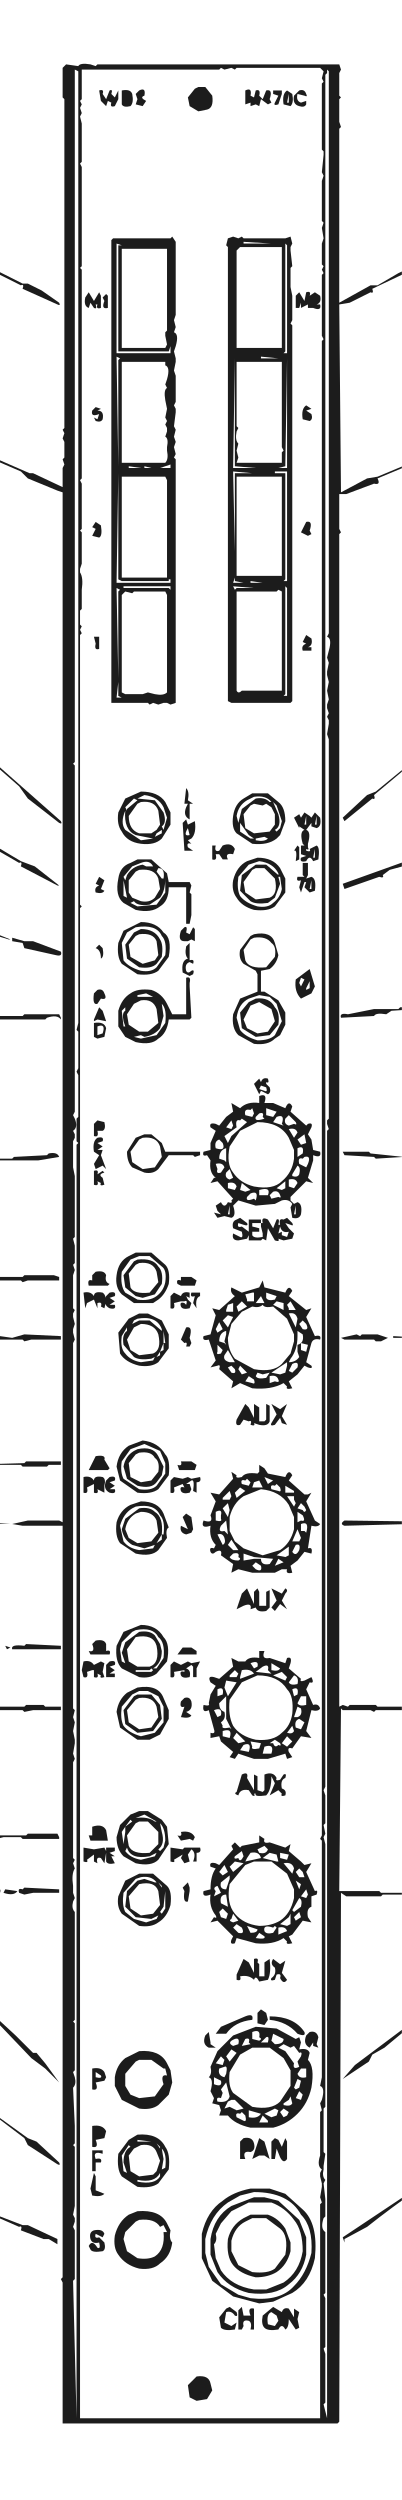
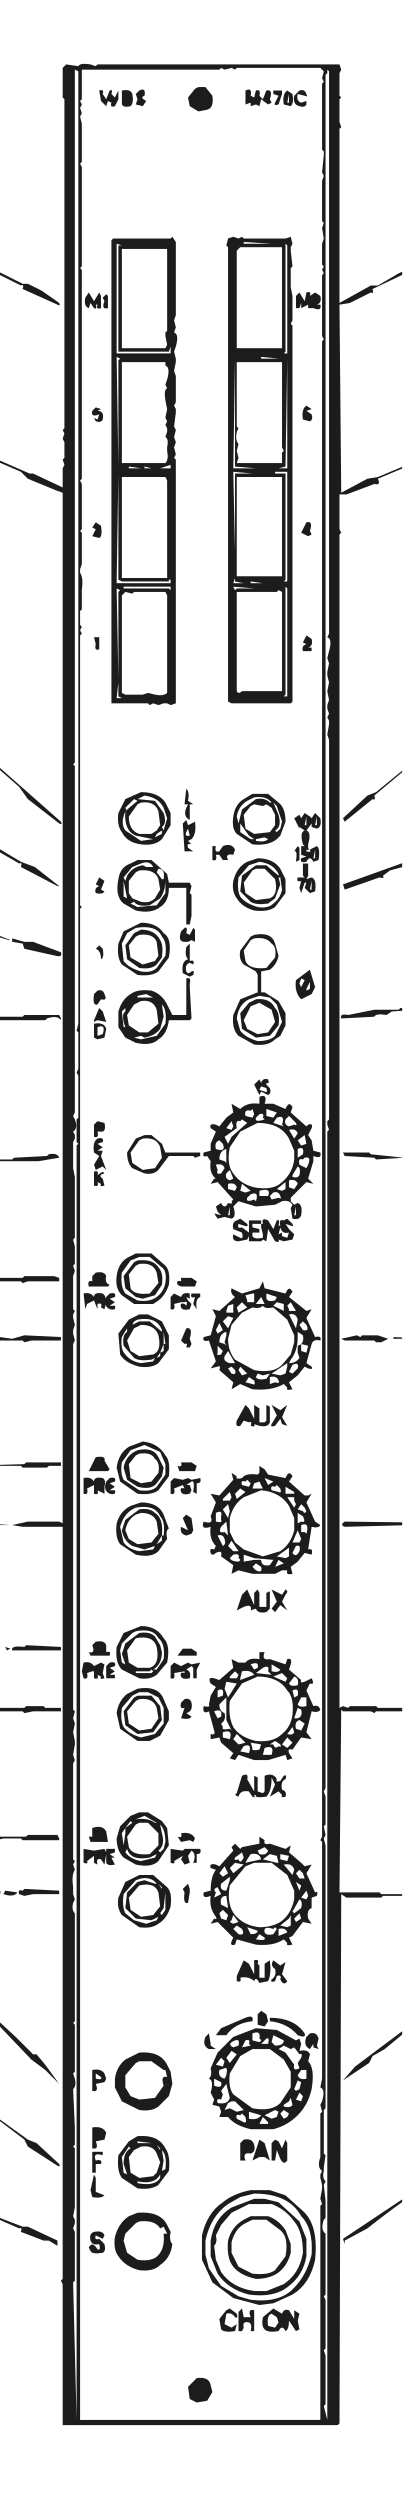
- <svg xmlns="http://www.w3.org/2000/svg" viewBox="0 0 231 1437" data-from="Modules/INPUT-PRE-AMPS/M470C/MECHANICAL/1977 - M470C - 470-04-010 - ADDI ONA EQUIPPED WITH CONTACTS.jpg" data-kind="layout">
+ <svg xmlns="http://www.w3.org/2000/svg" viewBox="0 0 231 1436" data-from="Modules/INPUT-PRE-AMPS/M470C/MECHANICAL/1977 - M470C - 470-04-010 - ADDI ONA EQUIPPED WITH CONTACTS.jpg" data-kind="layout">
  <defs>
    <clipPath id="c">
-       <rect width="231" height="1437" />
+       <rect width="231" height="1436" />
    </clipPath>
  </defs>
  <g clip-path="url(#c)">
-     <g transform="translate(-744 0)" fill="#1c1c1c">
-       <path class="line" d="M782 37L789 38Q790 36 796 37L799 38L800 37L939 37L940 40L939 42L939 44L939 55L940 56L939 57L939 70L940 73L939 74L939 174L957 164L961 164L973 157L1039 126L1038 128L958 166Q959 169 957 168L945 174L939 175L940 283L955 275L961 274L1016 251L1016 252L961 275Q963 279 959 278L943 284L939 284L939 304L940 306L939 307L939 981L941 980L944 981L945 980L960 980L961 981L1019 981L1019 979Q1021 972 1018 971L1019 968L1019 966L1019 878L1019 877L1003 877L1001 877Q994 879 993 876L988 877Q986 875 982 876L980 876L942 877Q939 876 942 874L1019 875L1019 771L1019 770L1000 770L999 768L1001 769L1006 768L1008 769L1009 768L1019 768L1020 770L1020 785L1030 785L1032 786L1035 785L1037 785L1054 786L1055 785L1066 785L1068 786L1070 785L1072 786L1075 785L1076 786L1085 786L1087 785L1087 787L1021 787L1020 788L1020 1063L1019 1065L1020 1067L1019 1071L1020 1076L1019 1078L1020 1079L1020 1088L1019 1090L1006 1090L1005 1089L1002 1090Q1000 1088 996 1089L994 1089L990 1090L989 1089L964 1089L963 1090L943 1090L940 1088L939 1392L938 1393L780 1393L780 1312L779 1310L780 1309L780 877L779 877L757 877L751 876L760 874L778 874L780 875L780 283L777 282L760 275L756 271L587 198L398 198L396 200L396 226L380 226L379 225L378 226L362 226L360 225Q358 228 353 226L351 225L348 226L344 225L340 226L338 225L334 226L331 225L329 226L328 225L230 225L395 224L395 170L320 170L316 169L314 169L309 170L307 169Q305 171 301 170Q299 168 294 169L290 170L288 170L284 169L137 169L132 168L129 169L128 168L116 168L114 168L21 168L21 222L71 222L72 223L172 223L175 224L176 223L189 223L191 224Q192 222 197 223L198 225L144 225L143 224L140 225L116 224L113 225L112 224L42 224L41 223L40 224L22 224L19 223L19 197L20 195L19 190L20 189L20 177L20 175L20 167L21 166L68 166L69 167L154 167L155 168Q156 166 162 167L164 167L168 168L170 168L182 167L183 168L196 168L198 167L199 168L366 168L367 169L368 168L396 168L396 196L398 197L589 197L761 272L763 272L780 280L780 269L781 267L780 264L781 263L781 254L780 252L781 249L780 247L781 246L781 57L780 56L780 39L782 37ZM871 39L870 40L791 40L791 57L790 58L791 60L790 62L791 65L790 67L791 71L791 75L791 93L790 94L791 96L791 98L791 153L790 154L791 155L791 198L791 200L791 275L790 276L791 278L791 304L790 305L791 306L791 322L791 324L790 327L790 329Q792 332 791 339L791 341L791 350L790 351L790 359L791 360L790 362L791 364L790 365L790 425L790 427L790 520L791 521L790 522L790 1390L928 1390L928 1390L928 1371L928 1369L928 1267L929 1266L928 1263L929 1257L929 1255L928 1251L928 1249L929 1247Q926 1245 928 1239L928 1237L928 1214L929 1213L928 1209L929 1207Q931 1200 928 1199L929 1194L929 1192L929 1058L928 1057L929 1055L929 196L930 195L929 193L929 191L929 158L930 157L929 155L930 153L929 152L929 142L929 140L930 137L929 131L930 128L929 127L929 104L930 101L929 99L930 89L930 87L929 86L929 73L929 71L929 48L930 47L929 45L930 41L928 39L880 39L879 40L877 39L873 40L871 39ZM787 40L787 389L787 391L787 438L786 439L787 440L787 637L787 639L786 641L787 643Q789 648 786 650L787 652L787 654L786 656L786 671L787 676L787 711L786 712L787 716L787 718L787 726L786 727L787 730L786 733L786 735L786 752L787 753L786 755L786 757L787 761L786 764L786 766L787 770L786 772L786 951L786 953L786 982L787 983L786 987L787 990L786 995L787 1000L787 1002L786 1008L787 1011L786 1013L786 1068L787 1069L786 1071L787 1074Q785 1077 786 1084L786 1088L787 1091L786 1093Q785 1097 787 1099L787 1161L786 1162L787 1163L787 1172L787 1174L787 1190L786 1191L787 1194Q788 1198 786 1200L787 1222L787 1224L787 1232L786 1233L787 1234L787 1266L787 1268L786 1273L787 1275L787 1277L786 1280L787 1282L787 1310L786 1311L788 1390L788 695L788 693L788 658L789 657L788 656L788 645L788 643L789 642L789 620L789 618L788 616L789 614L789 593L788 592L789 588L789 586L789 41L787 40ZM932 40L932 42L931 43L931 954L931 956L931 1027L930 1029L931 1032L931 1048L930 1049L931 1054L930 1056L931 1060L931 1211L930 1212L930 1237L931 1238L930 1245L930 1247Q929 1251 931 1253L930 1255L931 1264L931 1266L931 1274L930 1275Q928 1281 931 1283L931 1318L930 1319L931 1321L931 1349L930 1350L931 1353L931 1381L930 1382L932 1390L932 650L933 649L932 646L932 644L933 643L933 425L932 422L933 416L933 414L932 412L933 410L932 407L932 405L933 402L932 397L933 392L932 388L932 386L933 381L932 378L933 374Q935 367 932 366L933 364L933 41L932 40ZM940 982L939 1087L962 1087L963 1088L1018 1088L1018 1003L1019 1002L1018 1000L1018 983L960 983L959 984L957 983L941 983L940 982ZM368 58L395 58L396 60L396 72L395 74L396 78L588 78L757 163L760 163L768 167L778 174Q779 176 777 175L757 166Q758 163 756 164L588 80L532 80L531 79L530 80L396 80L396 87L395 88L396 93L395 94L395 101L137 101L142 99L147 100L149 99L152 100L154 99L156 99L163 100L165 100L169 99L170 100L178 100L181 99L185 100L245 100L247 99L248 100L394 100L394 60L380 60L378 60Q373 61 372 59L369 60L368 58ZM541 304L588 304L591 306L779 472Q780 474 778 473L760 459L755 452L591 308L586 305L541 305L541 304ZM699 461L756 495L764 498L778 509L777 509L756 498Q757 495 755 496L698 463L699 461ZM431 490L432 491L446 491L448 491L451 490L455 491L457 491L558 491L561 490L563 491L565 490L567 490L580 491Q581 488 588 490L618 500L679 517L682 519L689 520L692 522L716 528L719 530L730 532L750 540L749 540L664 514L657 513L651 510L600 496L590 492L417 492L430 491L431 490ZM751 539L758 541L760 541L763 541L779 547Q780 550 776 549L758 545L757 542L751 541L751 539ZM758 583L778 583L779 585L779 586Q777 583 771 585L770 586L753 586L751 586L735 586L743 584L757 584L758 583ZM772 663Q777 662 778 665L766 667L741 667L740 668L730 668L729 669L713 669L712 670L702 670L701 671L690 671L690 670L710 669L711 668L724 668L725 667L737 667L738 666L751 666L752 665L771 664L772 663ZM758 733L775 733L778 734L778 736L760 736L757 737L756 736L732 736L733 734L747 734L749 734L757 734L758 733ZM758 767L779 768L779 770L762 770L758 771L757 770L740 770Q739 767 742 768L744 768L751 769L758 767ZM759 840L779 840L779 842L772 842L771 843L757 843L756 842L724 842L758 841L759 840ZM735 875L750 876L735 876L735 875ZM759 945L779 946L779 948L751 948Q750 945 758 946L759 945ZM747 946L750 947L748 948L747 946ZM697 950Q699 951 697 953L697 981L758 981L759 980L769 980L770 981L779 981L779 983L763 983L758 984L757 983L699 983L697 985L697 1050L697 950ZM532 1003L589 1003L602 1017Q601 1019 604 1018L659 1075L659 1076L663 1079Q662 1081 665 1080L668 1085Q671 1084 670 1087L722 1139L722 1140L729 1146L731 1148L733 1150L739 1156Q741 1155 740 1158L753 1170L763 1180L765 1180L770 1186L778 1197L770 1189L762 1183L741 1161L741 1159L734 1154L733 1151Q730 1152 731 1150L680 1097L676 1095L610 1028L610 1026L604 1022L589 1005L558 1005L555 1004L554 1005L538 1005L536 1005Q531 1006 532 1003ZM760 1054L777 1054L778 1056L778 1057L757 1057L756 1056L748 1056L746 1056L742 1057L740 1056L738 1056L735 1057L734 1056L726 1056L723 1057L724 1055L759 1055L760 1054ZM758 1085L778 1086L778 1088L763 1088L758 1089L755 1088Q754 1085 757 1086L758 1085ZM742 1086Q745 1085 744 1088L740 1088L742 1086ZM747 1086L754 1087Q752 1090 746 1088L747 1086ZM408 1099L589 1099L742 1216L760 1229L765 1231L778 1243Q779 1245 777 1244L760 1233L758 1229L588 1100L408 1100L408 1099ZM663 1238L686 1247L744 1274L757 1279L760 1279L777 1287L777 1290L772 1287L769 1287L756 1282Q757 1279 755 1280L682 1248L663 1239L663 1238Z" />
+     <g transform="translate(-744 -0)" fill="#1c1c1c">
+       <path class="line" d="M782 37L789 38Q790 36 796 37L799 38L800 37L939 37L940 40L939 42L939 44L939 55L940 56L939 57L939 70L940 73L939 74L939 174L957 164L961 164L973 157L1039 126L1038 128L958 166Q959 169 957 168L945 174L939 175L940 283L955 275L961 274L1016 251L1016 252L961 275Q963 279 959 278L943 284L939 284L939 304L940 306L939 307L939 981L941 980L944 981L945 980L960 980L961 981L1019 981L1019 979Q1021 972 1018 971L1019 968L1019 966L1019 878L1019 877L1003 877L1001 877Q994 879 993 876L988 877Q986 875 982 876L980 876L942 877Q939 876 942 874L1019 875L1019 771L1019 770L1000 770L999 768L1001 769L1006 768L1008 769L1009 768L1019 768L1020 770L1020 785L1030 785L1032 786L1035 785L1037 785L1054 786L1055 785L1066 785L1068 786L1070 785L1072 786L1075 785L1076 786L1085 786L1087 785L1087 787L1021 787L1020 788L1020 1063L1019 1065L1020 1067L1019 1071L1020 1076L1019 1078L1020 1079L1020 1088L1019 1090L1006 1090L1005 1089L1002 1090Q1000 1088 996 1089L994 1089L990 1090L989 1089L964 1089L963 1090L943 1090L940 1088L939 1392L938 1393L780 1393L780 1312L779 1310L780 1309L780 877L779 877L757 877L751 876L760 874L778 874L780 875L780 283L777 282L760 275L756 271L587 198L398 198L396 200L396 226L380 226L379 225L378 226L362 226L360 225Q358 228 353 226L351 225L348 226L344 225L340 226L338 225L334 226L331 225L329 226L328 225L230 225L395 224L395 170L320 170L316 169L314 169L309 170L307 169Q305 171 301 170Q299 168 294 169L290 170L288 170L284 169L137 169L132 168L129 169L128 168L116 168L114 168L21 168L21 222L71 222L72 223L172 223L175 224L176 223L189 223L191 224Q192 222 197 223L198 225L144 225L143 224L140 225L116 224L113 225L112 224L42 224L41 223L40 224L22 224L19 223L19 197L20 195L19 190L20 189L20 177L20 175L20 167L21 166L68 166L69 167L154 167L155 168Q156 166 162 167L164 167L168 168L170 168L182 167L183 168L196 168L198 167L199 168L366 168L367 169L368 168L396 168L396 196L398 197L589 197L761 272L763 272L780 280L780 269L781 267L780 264L781 263L781 254L780 252L781 249L780 247L781 246L781 57L780 56L780 39L782 37ZM871 39L870 40L791 40L791 57L790 58L791 60L790 62L791 65L790 67L791 71L791 75L791 93L790 94L791 96L791 98L791 153L790 154L791 155L791 198L791 200L791 275L790 276L791 278L791 304L790 305L791 306L791 322L791 324L790 327L790 329Q792 332 791 339L791 341L791 350L790 351L790 359L791 360L790 362L791 364L790 365L790 425L790 427L790 520L791 521L790 522L790 1390L928 1390L928 1390L928 1371L928 1369L928 1267L929 1266L928 1263L929 1257L929 1255L928 1251L928 1249L929 1247Q926 1245 928 1239L928 1237L928 1214L929 1213L928 1209L929 1207Q931 1200 928 1199L929 1194L929 1192L929 1058L928 1057L929 1055L929 196L930 195L929 193L929 191L929 158L930 157L929 155L930 153L929 152L929 142L929 140L930 137L929 131L930 128L929 127L929 104L930 101L929 99L930 89L930 87L929 86L929 73L929 71L929 48L930 47L929 45L930 41L928 39L880 39L879 40L877 39L873 40L871 39ZM787 40L787 389L787 391L787 438L786 439L787 440L787 637L787 639L786 641L787 643Q789 648 786 650L787 652L787 654L786 656L786 671L787 676L787 711L786 712L787 716L787 718L787 726L786 727L787 730L786 733L786 735L786 752L787 753L786 755L786 757L787 761L786 764L786 766L787 770L786 772L786 951L786 953L786 982L787 983L786 987L787 990L786 995L787 1000L787 1002L786 1008L787 1011L786 1013L786 1068L787 1069L786 1071L787 1074Q785 1077 786 1084L786 1088L787 1091L786 1093Q785 1097 787 1099L787 1161L786 1162L787 1163L787 1172L787 1174L787 1190L786 1191L787 1194Q788 1198 786 1200L787 1222L787 1224L787 1232L786 1233L787 1234L787 1266L787 1268L786 1273L787 1275L787 1277L786 1280L787 1282L787 1310L786 1311L788 1390L788 695L788 693L788 658L789 657L788 656L788 645L788 643L789 642L789 620L789 618L788 616L789 614L789 593L788 592L789 588L789 586L789 41L787 40ZM932 40L932 42L931 43L931 954L931 956L931 1027L930 1029L931 1032L931 1048L930 1049L931 1054L930 1056L931 1060L931 1211L930 1212L930 1237L931 1238L930 1245L930 1247Q929 1251 931 1253L930 1255L931 1264L931 1266L931 1274L930 1275Q928 1281 931 1283L931 1318L930 1319L931 1321L931 1349L930 1350L931 1353L931 1381L930 1382L932 1390L932 650L933 649L932 646L932 644L933 643L933 425L932 422L933 416L933 414L932 412L933 410L932 407L932 405L933 402L932 397L933 392L932 388L932 386L933 381L932 378L933 374Q935 367 932 366L933 364L933 41L932 40ZM940 982L939 1087L962 1087L963 1088L1018 1088L1018 1003L1019 1002L1018 1000L1018 983L960 983L959 984L957 983L941 983L940 982ZM368 58L395 58L396 60L396 72L395 74L396 78L588 78L757 163L760 163L768 167L778 174Q779 176 777 175L757 166Q758 163 756 164L588 80L532 80L531 79L530 80L396 80L396 87L395 88L396 93L395 94L395 101L137 101L142 99L147 100L149 99L152 100L154 99L156 99L163 100L165 100L169 99L170 100L178 100L181 99L185 100L245 100L247 99L248 100L394 100L394 60L380 60L378 60Q373 61 372 59L369 60L368 58ZM541 304L588 304L591 306L779 472Q780 474 778 473L760 459L755 452L591 308L586 305L541 305L541 304ZM699 461L756 495L764 498L778 509L777 509L756 498Q757 495 755 496L698 463L699 461ZM431 490L432 491L446 491L448 491L451 490L455 491L457 491L558 491L561 490L563 491L565 490L567 490L580 491Q581 488 588 490L618 500L679 517L682 519L689 520L692 522L716 528L719 530L730 532L750 540L749 540L664 514L657 513L651 510L600 496L590 492L417 492L430 491L431 490ZM751 539L758 541L760 541L763 541L779 547Q780 550 776 549L758 545L757 542L751 541L751 539ZM758 583L778 583L779 585L779 586Q777 583 771 585L770 586L753 586L751 586L735 586L743 584L757 584L758 583ZM772 663Q777 662 778 665L766 667L741 667L740 668L730 668L729 669L713 669L712 670L702 670L701 671L690 671L690 670L710 669L711 668L724 668L725 667L737 667L738 666L751 666L752 665L771 664L772 663ZM758 733L775 733L778 734L778 736L760 736L757 737L756 736L732 736L733 734L747 734L749 734L757 734L758 733ZM758 767L779 768L779 770L762 770L758 771L757 770L740 770Q739 767 742 768L744 768L751 769L758 767ZM759 840L779 840L779 842L772 842L771 843L757 843L756 842L724 842L758 841L759 840ZM735 875L750 876L735 876L735 875ZM759 945L779 946L779 948L751 948Q750 945 758 946L759 945ZM740 946L744 946L744 948L742 948Q739 949 740 946ZM747 946L750 947L748 948L747 946ZM697 950Q699 951 697 953L697 981L758 981L759 980L769 980L770 981L779 981L779 983L763 983L758 984L757 983L699 983L697 985L697 1050L697 950ZM532 1003L589 1003L602 1017Q601 1019 604 1018L659 1075L659 1076L663 1079Q662 1081 665 1080L668 1085Q671 1084 670 1087L722 1139L722 1140L729 1146L731 1148L733 1150L739 1156Q741 1155 740 1158L753 1170L763 1180L765 1180L770 1186L778 1197L770 1189L762 1183L741 1161L741 1159L734 1154L733 1151Q730 1152 731 1150L680 1097L676 1095L610 1028L610 1026L604 1022L589 1005L558 1005L555 1004L554 1005L538 1005L536 1005Q531 1006 532 1003ZM760 1054L777 1054L778 1056L778 1057L757 1057L756 1056L748 1056L746 1056L742 1057L740 1056L738 1056L735 1057L734 1056L726 1056L723 1057L724 1055L759 1055L760 1054ZM758 1085L778 1086L778 1088L763 1088L758 1089L755 1088Q754 1085 757 1086L758 1085ZM742 1086Q745 1085 744 1088L740 1088L742 1086ZM747 1086L754 1087Q752 1090 746 1088L747 1086ZM408 1099L589 1099L742 1216L760 1229L765 1231L778 1243Q779 1245 777 1244L760 1233L758 1229L588 1100L408 1100L408 1099ZM663 1238L686 1247L744 1274L757 1279L760 1279L777 1287L777 1290L772 1287L769 1287L756 1282Q757 1279 755 1280L682 1248L663 1239L663 1238Z" />
      <path class="text" d="M801 52Q804 51 803 54L805 57L807 52Q809 51 808 54L810 56L812 52L812 57L810 61Q807 62 808 59L806 58L805 61L802 58L801 52ZM814 52Q819 51 820 54Q821 59 819 61Q815 62 814 60L814 52ZM824 52Q828 50 827 55Q824 56 828 58L826 61L822 60L823 57L822 54L824 52ZM885 52Q889 50 888 55L890 56L891 52Q894 51 893 55L895 57L897 52Q901 51 899 57L900 59L898 60L894 57L893 61L891 60L888 61L888 59L885 60L885 52ZM901 52L906 52L906 54L904 60Q901 61 902 59L904 55L901 54L901 52ZM909 52L912 54Q913 59 911 61L907 60Q906 54 909 52ZM910 54L909 59L910 59L910 54ZM916 52Q919 51 920 54Q921 56 919 55L915 54Q914 58 917 59L920 58L920 60Q919 62 916 61Q912 60 913 55L916 52ZM882 700L886 703Q887 705 884 704L881 703Q880 706 883 705L887 708L887 701L894 701L894 703L895 703Q894 699 898 701L901 706L903 701Q905 700 904 704L905 704Q904 700 907 701L909 700L912 703Q913 705 911 704L908 703L910 706L913 709L912 712L907 713L904 712Q905 714 902 713L898 706L897 713L895 712L894 713L887 713L887 710L886 712L881 713Q877 713 878 709L882 711Q884 712 883 708L878 706Q877 702 880 701L882 700ZM889 703L889 705L893 706L893 708L889 708L889 710Q890 712 895 711L895 709L894 705L894 703L889 703ZM905 705L904 709L906 708L906 710L909 711L910 708Q906 709 905 705ZM885 807L887 809L890 815L890 807L893 809L893 817L896 817L897 816L897 807L899 808L899 817Q898 820 893 819L890 818Q891 820 888 819Q889 816 887 817L884 816L882 819Q879 820 880 816L885 807ZM900 807L905 810L909 807L906 814L909 819L906 818L905 815L902 819Q899 820 900 818L903 813L900 807ZM886 913L890 922L890 915L892 913L893 915L893 923L897 923L897 915L899 914L899 924L897 926Q892 927 891 924L888 925Q889 921 884 923L880 925L883 916L886 913ZM900 913L906 916L908 913Q910 914 908 916L906 920L909 925L905 922L902 926L900 924L903 920L900 913ZM883 1020Q887 1018 886 1022L890 1029L890 1020L892 1021L892 1029L895 1030L896 1029L896 1020Q901 1018 903 1022Q902 1024 905 1023L907 1020Q909 1019 908 1022Q905 1023 906 1028Q909 1029 908 1032Q905 1033 906 1031L904 1029L899 1032L902 1025L900 1021Q900 1029 897 1032Q890 1033 891 1031L890 1031Q891 1033 889 1032L887 1029Q882 1028 881 1032Q878 1031 880 1030L883 1020ZM884 1126L887 1128L890 1134L890 1126Q893 1125 892 1128L893 1129L893 1136L896 1136L896 1128L899 1126Q900 1134 898 1138L893 1139Q891 1135 890 1138Q887 1135 882 1136Q883 1139 880 1138L880 1135L884 1126ZM901 1126L905 1129L908 1127L906 1134L909 1138Q907 1141 905 1137Q906 1134 903 1135L902 1138Q899 1139 900 1137Q903 1135 902 1131Q899 1129 901 1126ZM797 1222Q803 1221 805 1225L804 1229L799 1230Q801 1235 797 1234L797 1222ZM823 1227Q835 1226 839 1234Q842 1238 841 1247L835 1255Q831 1258 823 1257L814 1251Q811 1247 812 1238L818 1230L823 1227ZM823 1230L823 1231L831 1231L823 1230ZM834 1232L836 1235L836 1234L834 1232ZM818 1233L814 1239L815 1248L817 1249L815 1243Q815 1236 819 1234L818 1233ZM825 1233L821 1235L818 1239L819 1248L824 1251L832 1250L834 1248L836 1242L834 1237Q832 1232 825 1233ZM837 1235L838 1241L837 1247L839 1246Q840 1238 837 1235ZM836 1249Q833 1255 823 1253L823 1254Q833 1256 836 1251L836 1249ZM884 1229Q889 1228 890 1232Q891 1236 888 1237Q883 1236 885 1241L882 1241L882 1231L884 1229ZM893 1229L896 1231L899 1241L896 1239L893 1239L889 1241L893 1229ZM902 1229L904 1230L906 1234L908 1229L909 1231L909 1241Q907 1244 905 1240L903 1235L902 1241L900 1241L900 1231L902 1229ZM797 1236L803 1236L803 1238Q797 1236 799 1241Q803 1240 802 1243L799 1243L799 1248L797 1248L797 1236ZM798 1249L799 1251L799 1259L804 1261Q802 1263 797 1262L796 1258L798 1249ZM876 1326L880 1329Q881 1332 879 1331Q877 1328 874 1329L873 1335L877 1337L880 1335L879 1339Q873 1340 871 1338L870 1332L874 1327L876 1326ZM883 1326L884 1331L888 1331Q886 1326 890 1327L890 1339L888 1339Q889 1335 887 1334Q883 1333 884 1337L883 1339L881 1339L881 1328L883 1326ZM901 1326L906 1329Q907 1326 910 1327L913 1332L913 1327L916 1329L915 1333L916 1338L914 1339L910 1333Q910 1338 908 1339Q906 1335 904 1339Q898 1340 896 1338Q894 1336 895 1331L901 1326ZM900 1329Q897 1330 898 1336L902 1337L904 1334L903 1331L900 1329Z" />
      <path class="tb" d="M858 50L862 50L866 55Q867 62 863 63L858 64L853 61L852 56L856 51L858 50ZM843 136L845 139L845 181L844 184L845 188L844 191Q847 192 845 199L844 202L845 206L845 208L844 213L845 216L845 231L844 233L845 235L845 237L844 245L845 247L844 251L845 254L844 257L845 261L844 263L845 264L845 404L842 405L840 404L838 404L835 405L832 404L830 405L829 404L808 404L808 138L809 137L842 137L843 136ZM811 140L811 203L842 203L842 199L841 202L812 202L812 141L814 141L811 140ZM814 143L814 200L839 200L840 198L839 193L839 191L840 190L840 170L840 168L840 143L814 143ZM811 205L812 268L812 207L813 206L811 205ZM814 208L814 266L839 266Q841 264 840 259L840 257Q841 252 839 251L840 248L840 246L839 244L840 242L839 240L840 235L839 230Q838 224 840 223L839 221L840 218Q842 211 839 210L839 208L814 208ZM842 267L836 269L842 269L842 267ZM818 268L818 269L825 269L818 268ZM827 268L827 269L831 269L827 268ZM812 272L811 335L842 335L842 333L841 333L841 334L814 334L812 333L812 272ZM814 274L814 332L840 332L840 276L839 274L814 274ZM815 337L815 338L841 338L842 339L842 337L815 337ZM811 338L812 390L812 340L813 339L811 338ZM816 340L814 342L814 398L816 399L824 399L826 399L829 398L833 399Q838 400 840 398L840 342L839 340L821 340L820 341L816 340ZM812 392L811 401L814 401L812 400L812 392ZM878 136L881 137L883 136L884 137L908 137L911 136L912 140L911 142L911 144L912 153L911 154L911 165L912 170L912 184L911 186L912 187L912 403L911 404L877 404L875 403L875 142L874 141L875 137L878 136ZM884 139L884 140L900 140L884 139ZM908 140L908 142L908 202L907 203L909 203L909 141L908 140ZM882 142L880 144L880 200L906 200L906 142L882 142ZM894 205L894 206L904 206L894 205ZM879 206L878 269L891 269L879 268L879 206ZM909 206L908 268L904 269L909 269L909 206ZM880 208L880 245L881 246L880 248Q879 253 881 255L880 259L881 263L880 266L906 266L906 260L907 259L906 257L906 238L906 236L906 208L880 208ZM878 271L879 317L879 272L889 272L878 271ZM902 271L902 272L908 272L908 333L907 334L909 334L909 272L909 271L902 271ZM880 274L880 331L906 331L906 274L880 274ZM879 332L878 335L884 335L879 334L879 332ZM888 334L888 335L895 335L888 334ZM878 337L879 339L880 338L890 338L878 337ZM908 337L908 339L908 399L907 400L909 400L909 338L908 337ZM904 339L903 340L880 340L880 397Q881 399 883 397L906 397L906 340L904 339ZM795 168L798 173L801 168L802 170L802 177Q799 178 800 175L799 175Q800 178 798 177L796 174L795 177Q792 176 793 171L795 168ZM916 168L919 173L920 168Q923 167 922 170L925 168L928 170Q929 174 926 175L928 175Q929 179 924 177L921 177L921 175L917 177L917 174L916 177L914 177L914 170L916 168ZM805 169L806 170L806 177Q802 178 804 173L803 171L805 169ZM920 233L923 235L920 236L923 238Q924 241 922 242L918 241Q917 235 920 233ZM799 234L802 235L800 236Q804 236 803 241Q802 243 799 242L798 240L800 241L801 238Q796 240 797 236L799 234ZM799 300L802 302Q803 308 801 309L797 308L799 304L797 303L799 300ZM920 300Q924 299 922 305L923 307L921 308L917 306L920 300ZM920 365L923 367Q924 371 921 372L923 372L923 374L918 374Q917 371 920 370L918 369L920 365ZM798 366L801 366L801 373Q798 374 799 370L798 366ZM1005 418L1005 420L990 431L959 457Q960 460 958 459L942 472L941 470L955 457L960 455L1005 418ZM851 453Q853 455 852 460L855 462L853 462L853 471Q849 469 851 464L852 462L850 462L851 453ZM825 455Q835 455 839 461L842 467L842 474L837 482Q833 486 825 485Q817 484 814 478Q811 474 812 467L816 459L825 455ZM827 457L823 459L833 460L838 467Q840 473 837 475L838 477L840 470L838 464Q835 458 827 457ZM821 459L816 464L817 466L817 465L823 460L821 459ZM825 461L823 462L818 469Q818 477 824 479L831 479L834 477L836 474L835 466Q833 460 825 461ZM816 466Q813 473 816 477L825 483L832 482L822 480Q815 477 816 466ZM837 477L834 479L833 481L837 479L837 477ZM889 456L898 456L904 461Q908 464 908 472L905 480L903 482Q898 486 889 485L880 479Q877 476 878 469Q879 462 884 459L889 456ZM890 458L886 460Q881 463 880 469L881 473L883 465L891 459Q896 458 899 461L900 461Q897 457 890 458ZM901 461L904 468Q906 475 902 477L903 478L905 476L906 472L903 463L901 461ZM890 462L888 463L884 468L885 476L890 479L899 478L902 474L902 468L900 464L897 462L895 463L890 462ZM882 473L882 478L888 482L890 482L887 480L882 473ZM896 481L891 482L891 483Q896 484 898 482L896 481ZM919 467L922 469L923 470L925 467L928 470Q929 475 926 476L923 475L923 473L920 477Q923 478 921 485L921 487Q922 489 920 488L920 489Q923 490 922 488L926 486Q928 487 927 494L924 495Q922 491 920 495Q916 496 917 493L920 492L917 491L917 486L919 486L918 485Q916 478 919 477L916 475L916 476L913 470L916 468L917 470L919 467ZM920 469L919 474L920 474L920 469ZM926 469L925 474L926 474L926 469ZM925 488L924 493L925 493L925 488ZM851 471L852 474L856 472Q857 479 854 482L852 483L854 485Q851 484 852 487L855 489L850 489L849 473L851 471ZM852 476Q849 481 853 480L852 476ZM1008 484L1009 485L979 497L968 500L964 503Q965 505 962 504L942 511L941 508L1008 484ZM866 486L868 486Q867 490 870 489L872 486Q877 484 879 488L878 491Q873 490 875 494L872 494L870 491L868 491Q869 495 866 494L866 486ZM915 486L916 487L916 494L914 495Q915 488 913 489L915 486ZM892 493Q901 493 905 499L908 505L908 513L902 521Q898 524 890 523Q883 521 880 516Q877 512 878 506Q880 498 886 495L892 493ZM893 495L887 497L881 504Q880 511 882 515Q885 519 892 521Q898 522 901 519Q905 516 906 511L905 504L904 504L905 508L902 516L898 519Q891 520 888 518L882 512L883 503L891 497L897 497L904 503L904 502Q901 496 893 495ZM891 499L889 500L884 507L885 513L891 517L899 516Q904 514 902 505L896 499L891 499ZM823 494L831 494L840 502L841 507L853 507L854 509L853 513L854 514L854 524L854 526L853 531L851 531L851 510L841 510Q841 518 836 521Q831 525 822 523L815 519Q810 515 812 505Q813 498 819 496L823 494ZM825 496L820 498L815 504L816 506L817 503Q820 498 826 497L828 498L832 498Q830 494 825 496ZM835 499L834 501L837 505L838 505Q839 499 835 499ZM824 500L822 501L818 506L818 513L820 516L825 518Q830 519 833 516L836 511L835 505Q833 499 824 500ZM839 505Q839 512 836 516L830 520Q823 521 821 518L819 519L823 521L834 520L839 513L839 505ZM815 506L815 515L817 516L815 506ZM918 496L921 496L921 503L920 505L923 504Q926 505 925 512L922 513L919 510L920 507L919 507L917 513L916 510L917 506Q914 507 915 504L919 504L918 503L918 496ZM923 506L922 511L923 511L923 506ZM801 504L804 506L802 511L804 512Q803 514 799 513Q798 510 801 509L799 508L801 504ZM825 530Q834 530 838 536Q843 539 841 550L835 558Q831 561 823 560L814 554Q811 550 812 542L815 535L825 530ZM822 533L817 536L814 542L815 552Q818 556 825 558Q831 559 834 556L839 549Q840 541 837 538Q834 531 822 533ZM850 533Q852 532 851 536L853 537L855 533L856 534L856 541L854 540L852 541L850 541Q846 541 848 535L850 533ZM825 534Q833 534 836 540Q838 543 837 550L834 554Q831 557 824 556L817 551L816 543L821 536L825 534ZM824 537L822 538L818 543L819 550L826 554L833 552L835 549L834 541Q832 536 824 537ZM890 537Q900 535 902 542L904 549Q903 554 899 557L894 558L894 570L896 570L904 575L908 582L908 589L905 595L902 597Q898 601 890 600L881 595Q877 591 878 583L882 574L892 570L892 560L891 558L884 554Q881 551 882 546L888 538L890 537ZM890 539L888 540L884 546L885 552Q887 557 897 556L902 550Q903 544 900 542Q897 538 890 539ZM893 572L887 574Q881 577 880 585L882 592Q885 596 892 598Q899 598 902 595L906 587L903 577L899 573L893 572ZM853 542L853 552Q856 551 855 554L853 553Q850 554 851 558Q852 560 854 558Q856 557 855 560L853 561L849 559Q848 552 852 551Q850 549 851 544L853 542ZM801 543L803 545Q804 550 802 551Q802 546 799 545L801 543ZM922 557L925 567L923 571L917 574Q913 570 914 563L922 557ZM917 562L916 565L917 567L919 563L917 562ZM922 564L920 568L920 569L922 568L922 564ZM851 562Q854 561 853 565L853 567L854 585L853 586L841 586Q840 594 835 597Q831 601 822 599L816 596L812 590L812 581Q814 574 819 571Q823 568 831 569Q837 571 840 577L843 583L851 583L851 562ZM828 571L823 572L823 573L832 573L828 571ZM825 575L821 577L817 583L818 589L824 593L829 593L835 588L834 580Q832 574 825 575ZM837 577L838 584L836 591Q833 595 827 596L825 595L821 596L825 597L834 595L839 588Q840 580 837 577ZM816 579L814 581L815 590L816 590L815 587Q814 582 816 581L816 579ZM800 569Q803 568 804 571Q806 575 802 574L800 577Q797 578 798 571L800 569ZM891 574Q899 573 902 579Q905 582 904 589L899 595L891 596L883 591L882 582L887 576L891 574ZM893 576L888 578L884 586L886 591L892 594L898 593L902 587L900 580L893 576ZM1014 574L1019 575L1007 577L998 577L991 579L985 579L984 580L969 581L966 583Q960 582 959 584L940 585Q939 582 944 583L959 580L973 580L974 579L990 578L991 577L1006 576L1014 574ZM801 579L803 581L805 587L800 586L798 587L798 586L801 579ZM798 588Q804 587 805 591L804 596L800 597L798 596L798 588ZM800 590L800 595L803 594Q805 588 800 590ZM893 620L894 622Q895 619 898 620Q899 623 897 622L897 623L899 625Q900 628 898 629L894 627L893 629L890 623L893 620ZM894 624L893 626L896 627Q898 628 897 625L894 624ZM893 630Q898 628 896 634L901 634L908 637Q910 632 912 636L911 639L920 647L921 646Q924 645 923 648L921 652L923 655L924 661L928 662Q929 666 924 664L924 667L921 677L924 680L920 679L911 688L911 690L913 692L915 691Q918 692 917 698Q916 701 912 700L911 694L912 692Q910 689 906 690L902 692L891 693L881 690L878 693Q880 699 877 700L873 699L869 700L867 697L871 698L869 696L868 693L871 691Q873 695 875 691Q878 692 877 690L878 689L869 679L865 680L867 677L868 677Q864 674 865 667L863 664Q860 665 861 662L865 661L865 657L868 650L865 648Q864 645 868 646L870 647L874 642L878 639L877 634L882 637Q886 633 893 634L893 630ZM889 637L888 638Q884 637 885 641L889 642L890 640L889 637ZM897 637L897 641L901 642L903 639L897 637ZM893 640L891 642Q890 645 896 643L895 642Q896 639 893 640ZM910 641L908 643Q907 646 910 647L913 646Q915 647 914 645L910 641ZM903 642L901 645L907 647L906 646Q908 640 903 642ZM883 643L882 644Q879 643 880 648L873 653L875 657L877 653L886 645L883 643ZM877 644L874 648L877 649L878 647L877 644ZM892 645L882 650L876 659Q874 669 878 674Q882 680 890 682Q901 684 906 679Q912 674 913 666L913 661L910 654Q905 645 892 645ZM910 649L913 654L915 651Q914 648 910 649ZM919 652L915 655L917 658L920 657L919 652ZM870 655Q867 656 868 660Q874 662 872 657L870 655ZM874 660Q870 661 870 666L873 667L874 668L874 660ZM915 660L915 665L918 663Q919 658 915 660ZM919 665L918 666Q915 665 916 669L920 671L921 669Q923 664 919 665ZM868 669L869 672Q868 675 871 674L873 671Q872 668 868 669ZM915 670L912 675L912 676Q915 677 916 675Q917 671 915 670ZM876 672L874 674Q873 677 876 678L878 677L876 672ZM910 678L910 682L913 683L915 680Q914 677 910 678ZM908 679L903 683L906 684L908 683L908 679ZM875 680L875 683L879 684L880 682Q879 679 875 680ZM883 680L882 684L885 685L888 684L883 680ZM893 684L893 686L893 687L898 687Q900 682 893 684ZM901 685L899 687L900 689L904 688Q906 689 905 687Q904 684 901 685ZM888 686L886 688Q885 691 890 689L891 690Q893 684 888 686ZM876 693L875 698L876 698L876 693ZM914 693L913 698L914 698L914 693ZM800 644L804 645Q805 649 803 650L800 650Q801 654 798 653L798 646L800 644ZM827 652L831 652L837 657L839 662L859 662L859 664L856 665L855 664L841 664L835 672Q832 675 827 674L820 671Q817 668 817 662L822 654L827 652ZM826 654L824 655L819 662L820 668L826 672L833 671L837 665L836 659Q834 653 826 654ZM800 654Q804 653 803 656L800 657L803 659L800 661L803 661L802 664L805 672L803 670L799 672L798 669L801 664L798 662Q797 656 800 654ZM941 662L956 662L957 663L976 665L960 666L959 665L942 664L941 662ZM798 673Q801 672 800 675L803 673L804 674Q800 675 803 677L804 681Q801 682 802 680L800 679Q801 682 798 681L798 673ZM822 720L831 720L839 727Q842 730 841 738Q839 744 835 747L832 749L821 749L814 744Q810 740 811 733Q812 725 818 722L822 720ZM824 722L819 724L814 731Q813 739 816 743L823 747Q830 748 834 745Q838 742 839 737Q840 730 837 728L830 722L824 722ZM823 724Q832 723 835 728Q838 731 837 738L833 744L826 746L822 745L816 740L815 733L821 725L823 724ZM824 726L822 727L818 732L819 740Q821 744 830 743L835 737L834 731Q832 725 824 726ZM799 731Q804 730 805 733Q804 737 807 738L806 739L795 739Q794 735 797 736L797 733L799 731ZM848 734L854 734L857 736L856 739L848 739L846 738Q845 735 848 736L848 734ZM895 736L896 740L908 743Q910 738 912 742L910 745L920 753L923 752L920 757L925 768Q929 767 928 770Q924 769 923 772L920 783L923 785Q924 787 921 786L919 785L915 790L910 794L912 798Q908 799 909 797L907 795Q900 799 889 798L882 795L877 798L878 794L870 787Q871 784 869 785L865 786L868 782L864 770Q860 771 861 768L865 767L868 756L866 752L870 753L879 745Q876 743 877 740L883 743L893 740L895 736ZM889 743L885 744L886 747L886 748L890 748L890 743L889 743ZM897 743L897 746Q898 748 902 747L903 745L897 743ZM894 745L891 749L896 749L894 745ZM883 748L880 751L881 754L886 751L883 748ZM903 748L901 750L907 753L907 749L903 748ZM911 748L909 750L910 752L910 753L914 753L911 748ZM878 749L875 750L874 753L874 754L878 754L878 749ZM895 750Q893 752 889 751L883 754L877 761L875 769Q875 776 879 781L890 787Q901 789 906 784L911 778L913 771L913 767L909 758L901 751Q896 752 895 750ZM910 755L914 763L915 758Q914 754 910 755ZM875 756L872 759L875 763L878 757L875 756ZM918 759L916 761L918 764Q922 765 920 761L918 759ZM870 760L868 764L869 766L872 764L870 760ZM915 763L915 768Q915 776 911 781L910 783Q914 783 916 780L915 777L915 773Q919 772 918 767L915 765L915 763ZM874 765Q870 766 870 771L873 772L874 773L873 771L874 767L874 765ZM917 772L917 776L920 777L921 773L917 772ZM869 773L869 777Q868 779 871 778L872 776L869 773ZM875 776L873 779Q872 782 876 783L879 783L875 776ZM909 783L900 789L905 790L908 789L909 785L909 783ZM912 784L910 788L912 789L915 786Q916 782 912 784ZM877 785L875 786L877 789Q880 790 879 787L877 785ZM882 785L881 787L883 790L886 789L882 785ZM892 789L891 791Q892 793 897 792L899 789L895 790L892 789ZM887 791L885 794L889 795Q891 796 890 793L887 791ZM899 791L899 795L902 794Q905 795 904 793Q903 790 899 791ZM792 743Q796 742 798 745Q798 742 803 743Q806 745 804 752L802 751Q803 748 800 749L800 752L798 747L794 749L793 752L792 743ZM807 743Q811 742 810 745L807 746L810 748L807 750L810 750Q811 753 807 752Q803 750 805 745L807 743ZM844 743L848 745Q849 742 853 743L853 746L851 745L852 747L854 749L853 752Q849 753 848 751Q847 748 850 749L851 750Q852 747 850 748L848 748L844 749Q845 753 842 752L842 745L844 743ZM854 743L859 743L859 745Q856 746 857 752L855 749L856 745Q853 746 854 743ZM824 755L829 755L837 759L841 767L841 775L835 783Q831 786 824 785Q816 783 813 778L812 766L818 758L824 755ZM823 758L821 759L820 761L824 759L830 759L837 765L837 764Q834 756 823 758ZM825 761L821 763L817 770L819 776L824 779L832 778Q837 776 835 767Q833 761 825 761ZM817 763L814 768Q813 775 816 778Q819 782 825 783L832 782L833 780L831 781Q824 782 821 780L815 773Q814 767 817 765L817 763ZM838 765L838 772L839 772L838 765ZM838 772L836 777L838 776L838 772ZM836 777L834 780L836 779L836 777ZM851 763Q855 762 853 769L854 772L853 774L851 774Q852 771 850 772L848 770L851 763ZM949 767L951 768L952 767L961 767L967 769L963 771L960 771L959 770L942 770L940 769L949 767ZM970 768L988 769L970 769L970 768ZM826 828Q835 829 839 836Q842 839 841 848L835 856Q831 859 823 858L813 851L811 843Q812 835 818 831L826 828ZM827 830L819 833L814 840Q813 846 815 850L824 856Q831 857 834 854L839 847L839 841L836 834L827 830ZM823 833Q832 831 835 837L838 843L837 848L834 852Q831 856 823 854L817 850L815 843Q816 837 821 834L823 833ZM824 835L822 836L818 841L819 849L825 852L831 851L835 846Q836 840 833 838Q831 834 824 835ZM799 837Q805 836 804 839L807 844L806 845L795 845L799 837ZM848 840L854 840L857 842L856 845L847 845L846 842Q849 843 848 840ZM893 842L896 844L898 847L908 849Q910 844 912 848L910 851L919 859L921 859L923 858L920 863L925 874L928 876Q927 878 923 877L921 890Q924 889 923 893L919 892L915 897L911 900L912 904Q908 905 909 902L906 902L902 904L889 904L881 902L877 904L878 899L871 894Q872 890 868 892Q866 894 865 892Q864 889 867 890L868 888Q864 884 865 877Q859 879 861 874Q867 876 865 871L868 863L865 858L870 859L878 850L877 846L880 848Q879 850 883 849Q885 846 892 847L893 846L893 842ZM896 849L898 853L901 851L896 849ZM886 850L885 851Q882 850 883 853L887 854L888 852L886 850ZM893 851L890 852L889 855L895 855L893 851ZM903 853L902 854Q899 853 900 856L904 857Q906 858 905 855L903 853ZM908 854L908 858L913 858L913 857L908 854ZM882 855L879 858L880 861L885 857L882 855ZM894 856L884 860Q878 864 876 872L876 880L879 886L884 890L895 894L905 891Q911 887 913 879L913 872L910 865Q905 857 894 856ZM876 857L872 861L872 862L876 862L877 860L876 857ZM909 860L913 866L914 864L913 862L913 860L909 860ZM875 864L872 867L875 872L876 868L875 864ZM917 864L915 867L918 868Q919 870 920 868L919 866L917 864ZM868 869L868 874Q872 875 871 873L871 871Q872 867 868 869ZM915 869L915 875L917 874Q920 875 918 871L915 869ZM874 874L871 877Q869 881 873 880L875 882L874 874ZM917 876L917 880L919 880L920 881Q922 874 917 876ZM915 879L912 886L916 886L917 884L915 879ZM869 882L872 888Q874 887 873 884Q872 881 869 882ZM877 885L875 888L878 891L881 891L877 885ZM914 888L912 892Q914 895 916 891Q917 887 914 888ZM910 889L903 894L908 895L910 894L910 889ZM878 893L876 895Q877 897 881 897Q883 896 881 895Q882 892 878 893ZM884 893L884 897L890 896L894 896Q894 900 899 899L901 896L890 895L884 893ZM904 896L902 900L907 898L904 896ZM891 898L889 900L891 902Q895 904 894 900L891 898ZM792 849Q796 848 798 851Q798 848 803 849Q805 850 804 854L804 856L804 858L800 856Q801 859 798 858L798 853L794 855Q795 859 792 858L792 849ZM807 849Q811 848 810 851L807 852L810 854L807 856L810 856Q811 859 807 858Q803 856 805 851L807 849ZM844 849L849 850L852 849L854 850L859 849Q860 852 857 852L857 858L855 857Q856 850 854 851L851 853L853 853L854 856L853 858Q849 859 848 857Q847 854 850 855L849 853L844 855Q845 859 842 858L842 851L844 849ZM825 863Q835 863 838 870L841 878Q839 879 840 884L835 891Q831 895 822 893L813 887Q810 883 811 875Q813 868 819 865L825 863ZM822 866L820 867Q815 870 813 877L815 886Q818 890 824 891L832 890L833 888L827 890L820 888Q815 885 814 879L816 873L824 867Q830 866 833 869Q838 872 837 882L838 882Q839 874 836 871Q833 864 822 866ZM825 869L822 870Q817 873 816 879L818 884L823 887L831 886L835 881L834 874Q832 869 825 869ZM837 882L834 887L837 885L837 882ZM851 870L854 872L855 879L854 881L851 882Q847 881 848 877L852 879L849 872L851 870ZM825 934Q834 934 838 941Q842 945 840 955L834 962Q830 965 824 964L814 959Q810 955 811 946L815 938L825 934ZM822 937L820 938L814 944L813 948L814 955L816 956L814 950L816 944L824 938Q830 937 833 940L836 945L837 949Q837 956 832 959L834 959L838 953Q839 944 835 941Q832 935 822 937ZM822 941L817 948L818 955L823 958L830 958Q836 956 834 946Q832 939 822 941ZM831 959L830 960L822 960L822 961L831 961L832 960L831 959ZM799 943Q804 942 805 945L805 949Q808 948 807 951L796 951L795 949Q799 950 797 945L799 943ZM849 947L854 947L857 949L857 951L846 951L849 947ZM893 949L896 949Q894 954 899 953L908 956L909 953Q912 952 911 956L910 959L917 965Q916 967 919 966L923 964Q925 968 922 967L920 971L924 980Q927 979 928 982Q927 984 923 983L920 995L923 999L917 998L912 1005Q909 1004 910 1007L912 1010L909 1011L908 1008L898 1011L890 1011L881 1008L879 1011L876 1010L878 1007L871 1001L870 998L865 999L865 996Q868 997 867 994L864 983Q860 985 861 980Q865 981 864 979L865 974L868 969L865 967Q863 963 867 964L870 965L878 958L877 953L881 955L885 955Q887 952 893 953L893 949ZM888 956L890 959L892 958Q893 954 888 956ZM900 956L900 960Q904 961 905 959L900 956ZM895 958L891 961L900 962L898 960Q899 956 895 958ZM879 960L876 963L876 964L880 964L881 962L879 960ZM883 960L882 964L882 965L890 962Q888 959 883 960ZM906 961L901 963L908 966L909 964L906 961ZM892 963L883 967L876 977Q875 986 878 992Q882 998 891 1000Q901 1001 906 996Q911 992 912 985Q913 975 909 971Q904 963 892 963ZM913 963L910 967Q911 969 915 968Q916 964 913 963ZM874 966L873 970L875 975L880 967L874 966ZM869 971L869 974L869 975L872 974Q873 969 869 971ZM912 971L913 975L915 974Q916 969 912 971ZM874 975L870 979Q870 983 873 984Q874 988 871 990L872 992Q871 994 876 993L877 994L874 988L874 975ZM917 975L915 979Q916 981 920 980L920 975L917 975ZM915 981L913 987L915 987Q918 986 917 982L915 981ZM867 983L869 987L871 986Q872 981 867 983ZM916 988Q913 989 914 993L917 994L919 990L916 988ZM912 992L909 996Q912 997 913 995L912 992ZM872 995L872 998L876 999Q878 993 872 995ZM880 996L878 999L881 1002L885 1001L880 996ZM909 998L906 1002L909 1004L912 1001L909 998ZM902 1000L899 1002L901 1002Q902 1005 904 1003Q906 1004 905 1002L902 1000ZM888 1001L889 1004Q888 1006 893 1005L894 1002L888 1001ZM884 1003L882 1006L887 1007Q889 1001 884 1003ZM896 1004L895 1008L900 1008Q902 1002 896 1004ZM792 955Q796 954 798 957L802 955L804 956L803 961L804 964Q801 965 802 963L800 962Q801 965 798 964L798 960L797 960L794 961Q795 965 792 964L791 960L792 955ZM807 955Q811 954 810 957L807 958L810 960L807 962L810 962L810 964L805 964L805 957L807 955ZM844 955L848 957L852 955L854 956L859 955L857 959L857 964L855 964L855 958L854 957L851 959Q854 960 853 964Q849 965 848 963Q847 960 850 961L850 960L844 961Q845 965 842 964L842 957L844 955ZM823 970Q835 968 838 976L841 983L841 988L836 997L830 1000L823 1000L813 993L811 984Q812 977 817 973L823 970ZM824 972L820 974L814 981Q813 988 815 992Q818 996 825 998L833 996L838 990L838 981L835 975L829 972L824 972ZM823 974L831 974L836 980L837 988L832 995L823 996L816 991L815 983L821 975L823 974ZM824 976L822 977L817 983L818 990L824 994L831 993L835 987L834 981Q832 975 824 976ZM850 976Q853 975 854 978Q855 983 851 984L854 986Q853 988 848 987L850 981Q847 982 848 978L850 976ZM824 1041L829 1041L837 1046L840 1050L841 1060L835 1069Q831 1073 822 1071L815 1067Q811 1063 811 1056L813 1049L819 1043L824 1041ZM827 1043L822 1045Q829 1044 833 1047L834 1047L827 1043ZM819 1046L816 1050L820 1047L819 1046ZM824 1047L822 1048L817 1055L818 1061Q820 1066 830 1065L835 1060L835 1053L829 1047L824 1047ZM836 1048L837 1053Q839 1060 835 1063L836 1064L838 1062L839 1058Q839 1051 836 1048ZM816 1050L814 1053L815 1060L816 1053L816 1050ZM817 1062L816 1064Q819 1068 825 1069L833 1067L834 1065L830 1067Q819 1069 817 1062ZM797 1050Q803 1048 805 1052L806 1058L796 1058L795 1055L797 1055L797 1050ZM848 1053Q854 1052 856 1056L855 1058L853 1057L848 1058L846 1055Q849 1056 848 1053ZM893 1055L896 1057Q895 1060 899 1059L908 1062L911 1060L910 1064L917 1070L919 1072L923 1071L920 1076L925 1087Q927 1086 926 1089L923 1090L923 1096Q920 1097 921 1102L923 1105L918 1104L912 1112L910 1113L912 1117Q908 1118 909 1116L907 1114Q901 1118 891 1117L880 1114L879 1117Q876 1118 877 1115L878 1113L869 1104L865 1105L867 1102Q869 1103 868 1101Q864 1096 865 1089Q860 1091 861 1087L865 1086Q865 1078 868 1074L865 1073Q864 1070 868 1071L870 1072L878 1063L877 1061L879 1059L882 1062L883 1061L893 1059L893 1055ZM896 1061L892 1063L893 1065Q897 1066 898 1063L896 1061ZM883 1064L879 1067Q878 1069 881 1068Q882 1071 884 1067L883 1064ZM888 1065L886 1068L885 1070L894 1068Q893 1064 888 1065ZM899 1065L895 1068L903 1070L904 1070L903 1066L899 1065ZM905 1065L905 1068L909 1069L910 1066L905 1065ZM879 1070L876 1073L878 1076L884 1071L879 1070ZM890 1070L885 1072L876 1083Q874 1094 879 1100Q884 1106 893 1107Q900 1107 905 1104Q911 1100 913 1091L913 1086L909 1077L900 1070L890 1070ZM907 1071L912 1077L913 1074Q912 1070 907 1071ZM873 1072L870 1076L872 1078L875 1076L873 1072ZM916 1074L914 1076L916 1079L919 1079L918 1076L916 1074ZM876 1078L871 1082Q870 1086 874 1086L876 1080L876 1078ZM914 1081L916 1086L917 1083L914 1081ZM869 1084Q866 1085 868 1087L867 1090L871 1088L869 1084ZM920 1086L917 1090L920 1091L921 1089L920 1086ZM874 1089Q870 1089 871 1094L875 1096L874 1089ZM916 1091L912 1098L913 1099L917 1096Q918 1092 916 1091ZM872 1097L870 1099L871 1102L874 1103L875 1100L872 1097ZM916 1099L913 1102L914 1104L917 1102L916 1099ZM878 1100L877 1103Q875 1104 878 1105L881 1104L878 1100ZM911 1100L910 1102L905 1106L909 1107L911 1106L911 1100ZM880 1106L878 1108L881 1111Q885 1112 883 1108L880 1106ZM886 1107L888 1111Q892 1111 892 1109L886 1107ZM902 1107L901 1108Q895 1106 896 1110Q897 1112 901 1111L903 1108L902 1107ZM904 1108L904 1111L904 1112L909 1110Q908 1107 904 1108ZM893 1111L891 1114Q897 1115 896 1113L893 1111ZM792 1062L798 1063L804 1062L805 1064L805 1062L810 1062L810 1064L807 1065L810 1067L808 1067L810 1071Q806 1072 805 1070L805 1065L804 1071L802 1068Q799 1067 800 1071L798 1070L798 1066L794 1069Q795 1071 792 1070L792 1062ZM842 1062L849 1063L850 1062L859 1062Q860 1065 857 1065L857 1070L855 1070Q857 1065 854 1063L852 1066L853 1070L850 1071L848 1068L849 1066L844 1069Q845 1071 842 1070L842 1062ZM824 1077L832 1077L840 1084Q843 1087 842 1095Q840 1102 835 1105Q831 1108 824 1107L814 1100Q811 1096 812 1090L816 1081L824 1077ZM825 1079L822 1080L815 1088Q814 1095 816 1099L821 1103L828 1105L834 1103L835 1101L831 1103L822 1102L816 1096L817 1087L823 1081L827 1080L833 1082L834 1082Q831 1078 825 1079ZM835 1082L837 1085L837 1084L835 1082ZM824 1083L818 1090L819 1097L825 1101L832 1100L836 1095L835 1087Q833 1081 824 1083ZM839 1087L838 1096L836 1099L837 1100L839 1097L839 1087ZM852 1082L853 1085L853 1087L852 1093Q849 1094 850 1087L849 1085L852 1082ZM1067 1091L1063 1096L1043 1111Q1044 1114 1042 1113L965 1177L958 1181L956 1185L941 1195L948 1187L980 1163L1067 1091ZM894 1155L897 1157L898 1161L896 1164L892 1163L892 1157L894 1155ZM885 1159Q890 1157 889 1161Q879 1162 874 1169L868 1169L871 1165L885 1159ZM899 1159Q913 1159 919 1168Q920 1171 915 1169Q909 1162 899 1161L899 1159ZM891 1165L903 1166L914 1172L916 1171L917 1174L916 1178Q921 1177 922 1180L921 1184Q925 1188 923 1200Q921 1209 915 1215Q909 1221 901 1223L888 1223Q879 1221 875 1216L870 1216L871 1213L870 1210L866 1209L867 1206L865 1202Q867 1195 864 1194Q866 1192 865 1188L869 1179L878 1170L891 1165ZM889 1168L889 1172L893 1173Q895 1172 893 1171Q894 1166 889 1168ZM901 1169L900 1173L902 1175Q907 1175 907 1172L901 1169ZM897 1171L894 1174L898 1174Q899 1170 897 1171ZM879 1172Q874 1174 878 1176L881 1175Q882 1171 879 1172ZM885 1172L883 1176L888 1175L887 1174Q888 1171 885 1172ZM907 1175L904 1177L908 1179L913 1186Q912 1190 916 1188L915 1185L917 1182Q918 1179 916 1180L913 1176L911 1177L907 1175ZM889 1177L882 1181L876 1191Q875 1199 878 1203L889 1211Q900 1213 905 1208L911 1199L911 1190L907 1183L899 1177L889 1177ZM877 1178L874 1182L876 1185L880 1180L877 1178ZM871 1182L868 1186L872 1187L873 1184L871 1182ZM873 1188L870 1189Q869 1193 873 1194L874 1192Q875 1187 873 1188ZM917 1189L915 1192Q916 1195 920 1194L920 1189L917 1189ZM867 1194L867 1198Q872 1200 871 1196L867 1194ZM915 1195L913 1200L914 1201L916 1200L917 1196L915 1195ZM874 1197L871 1201L872 1203L871 1206Q868 1205 869 1208Q875 1209 876 1205L874 1197ZM916 1202L914 1206L917 1207L918 1204L916 1202ZM911 1205L910 1207L907 1209L907 1210Q911 1211 912 1209L911 1205ZM877 1207L875 1208L873 1212L876 1211L880 1213L884 1212L879 1207L877 1207ZM902 1212L896 1215L900 1217L903 1216L904 1213L902 1212ZM907 1212L905 1214L907 1217L909 1216L910 1214L907 1212ZM887 1213L887 1217Q892 1218 894 1215L887 1213ZM883 1214L882 1215Q879 1214 880 1217L884 1219Q886 1220 885 1216L883 1214ZM895 1216L893 1220L898 1220L898 1219L895 1216ZM864 1168L865 1174L865 1175L868 1177L864 1177Q860 1175 862 1170L864 1168ZM922 1168Q926 1167 927 1171L926 1175L927 1177L924 1176L924 1174L922 1177Q918 1175 920 1170L922 1168ZM824 1179Q836 1178 840 1186L842 1190L843 1197L841 1204L835 1210Q831 1213 824 1212L814 1207L810 1199L810 1194Q811 1187 816 1183L824 1179ZM824 1184L822 1185L816 1192L816 1199L819 1204L824 1206L833 1205L838 1198Q836 1192 840 1193L839 1189L838 1189L831 1184L824 1184ZM797 1189Q802 1188 804 1191L805 1194L804 1196L799 1197Q801 1202 797 1201L797 1189ZM799 1191L799 1194Q803 1195 802 1193L799 1191ZM1016 1236L1016 1238Q984 1257 955 1280L942 1287L942 1289L941 1286L1016 1236ZM888 1258L899 1258L908 1261L918 1270Q927 1278 925 1298Q922 1312 912 1318L901 1323L893 1324L878 1320L866 1311L860 1298L860 1284Q863 1271 872 1265Q878 1260 888 1258ZM890 1260L882 1262L875 1266Q865 1273 862 1287L862 1295L864 1303L871 1313L881 1319L888 1321Q905 1323 913 1314Q920 1307 923 1295Q924 1280 917 1273Q910 1260 890 1260ZM890 1263L896 1263L904 1265L916 1276L920 1286L920 1296Q918 1307 910 1313Q902 1320 887 1318Q875 1315 869 1306L865 1296L865 1287Q867 1274 877 1268L890 1263ZM887 1266L877 1271L871 1278L868 1284Q869 1288 867 1290L868 1298L871 1305Q877 1314 890 1316L897 1316L907 1312Q916 1306 918 1294Q918 1282 913 1276Q908 1269 900 1266L887 1266ZM823 1271Q836 1270 840 1278L842 1282Q841 1287 843 1289Q842 1297 836 1301Q832 1305 824 1304Q816 1302 812 1296Q809 1292 810 1285Q812 1277 818 1273L823 1271ZM824 1276L822 1277L816 1283L815 1287L817 1294L823 1298Q829 1299 833 1297Q839 1293 838 1283L840 1283L838 1279L836 1280Q833 1275 824 1276ZM888 1273L898 1273Q904 1275 908 1281L911 1289L911 1294Q909 1302 903 1306Q898 1309 891 1309Q882 1307 878 1302Q874 1297 875 1287Q877 1279 884 1275L888 1273ZM889 1275L885 1277Q879 1280 877 1288L877 1294L881 1302L889 1306Q898 1307 902 1304L908 1296Q910 1285 905 1281L897 1275L889 1275ZM798 1282Q803 1281 804 1284L803 1286L799 1284Q798 1287 801 1286L804 1289Q805 1293 803 1294Q797 1295 796 1293L795 1291Q797 1287 800 1292Q802 1293 801 1289Q797 1290 796 1287Q795 1283 798 1282ZM857 1366Q864 1365 865 1370L866 1374L863 1379L857 1380L853 1378L852 1371L857 1366Z" />
    </g>
  </g>
</svg>
